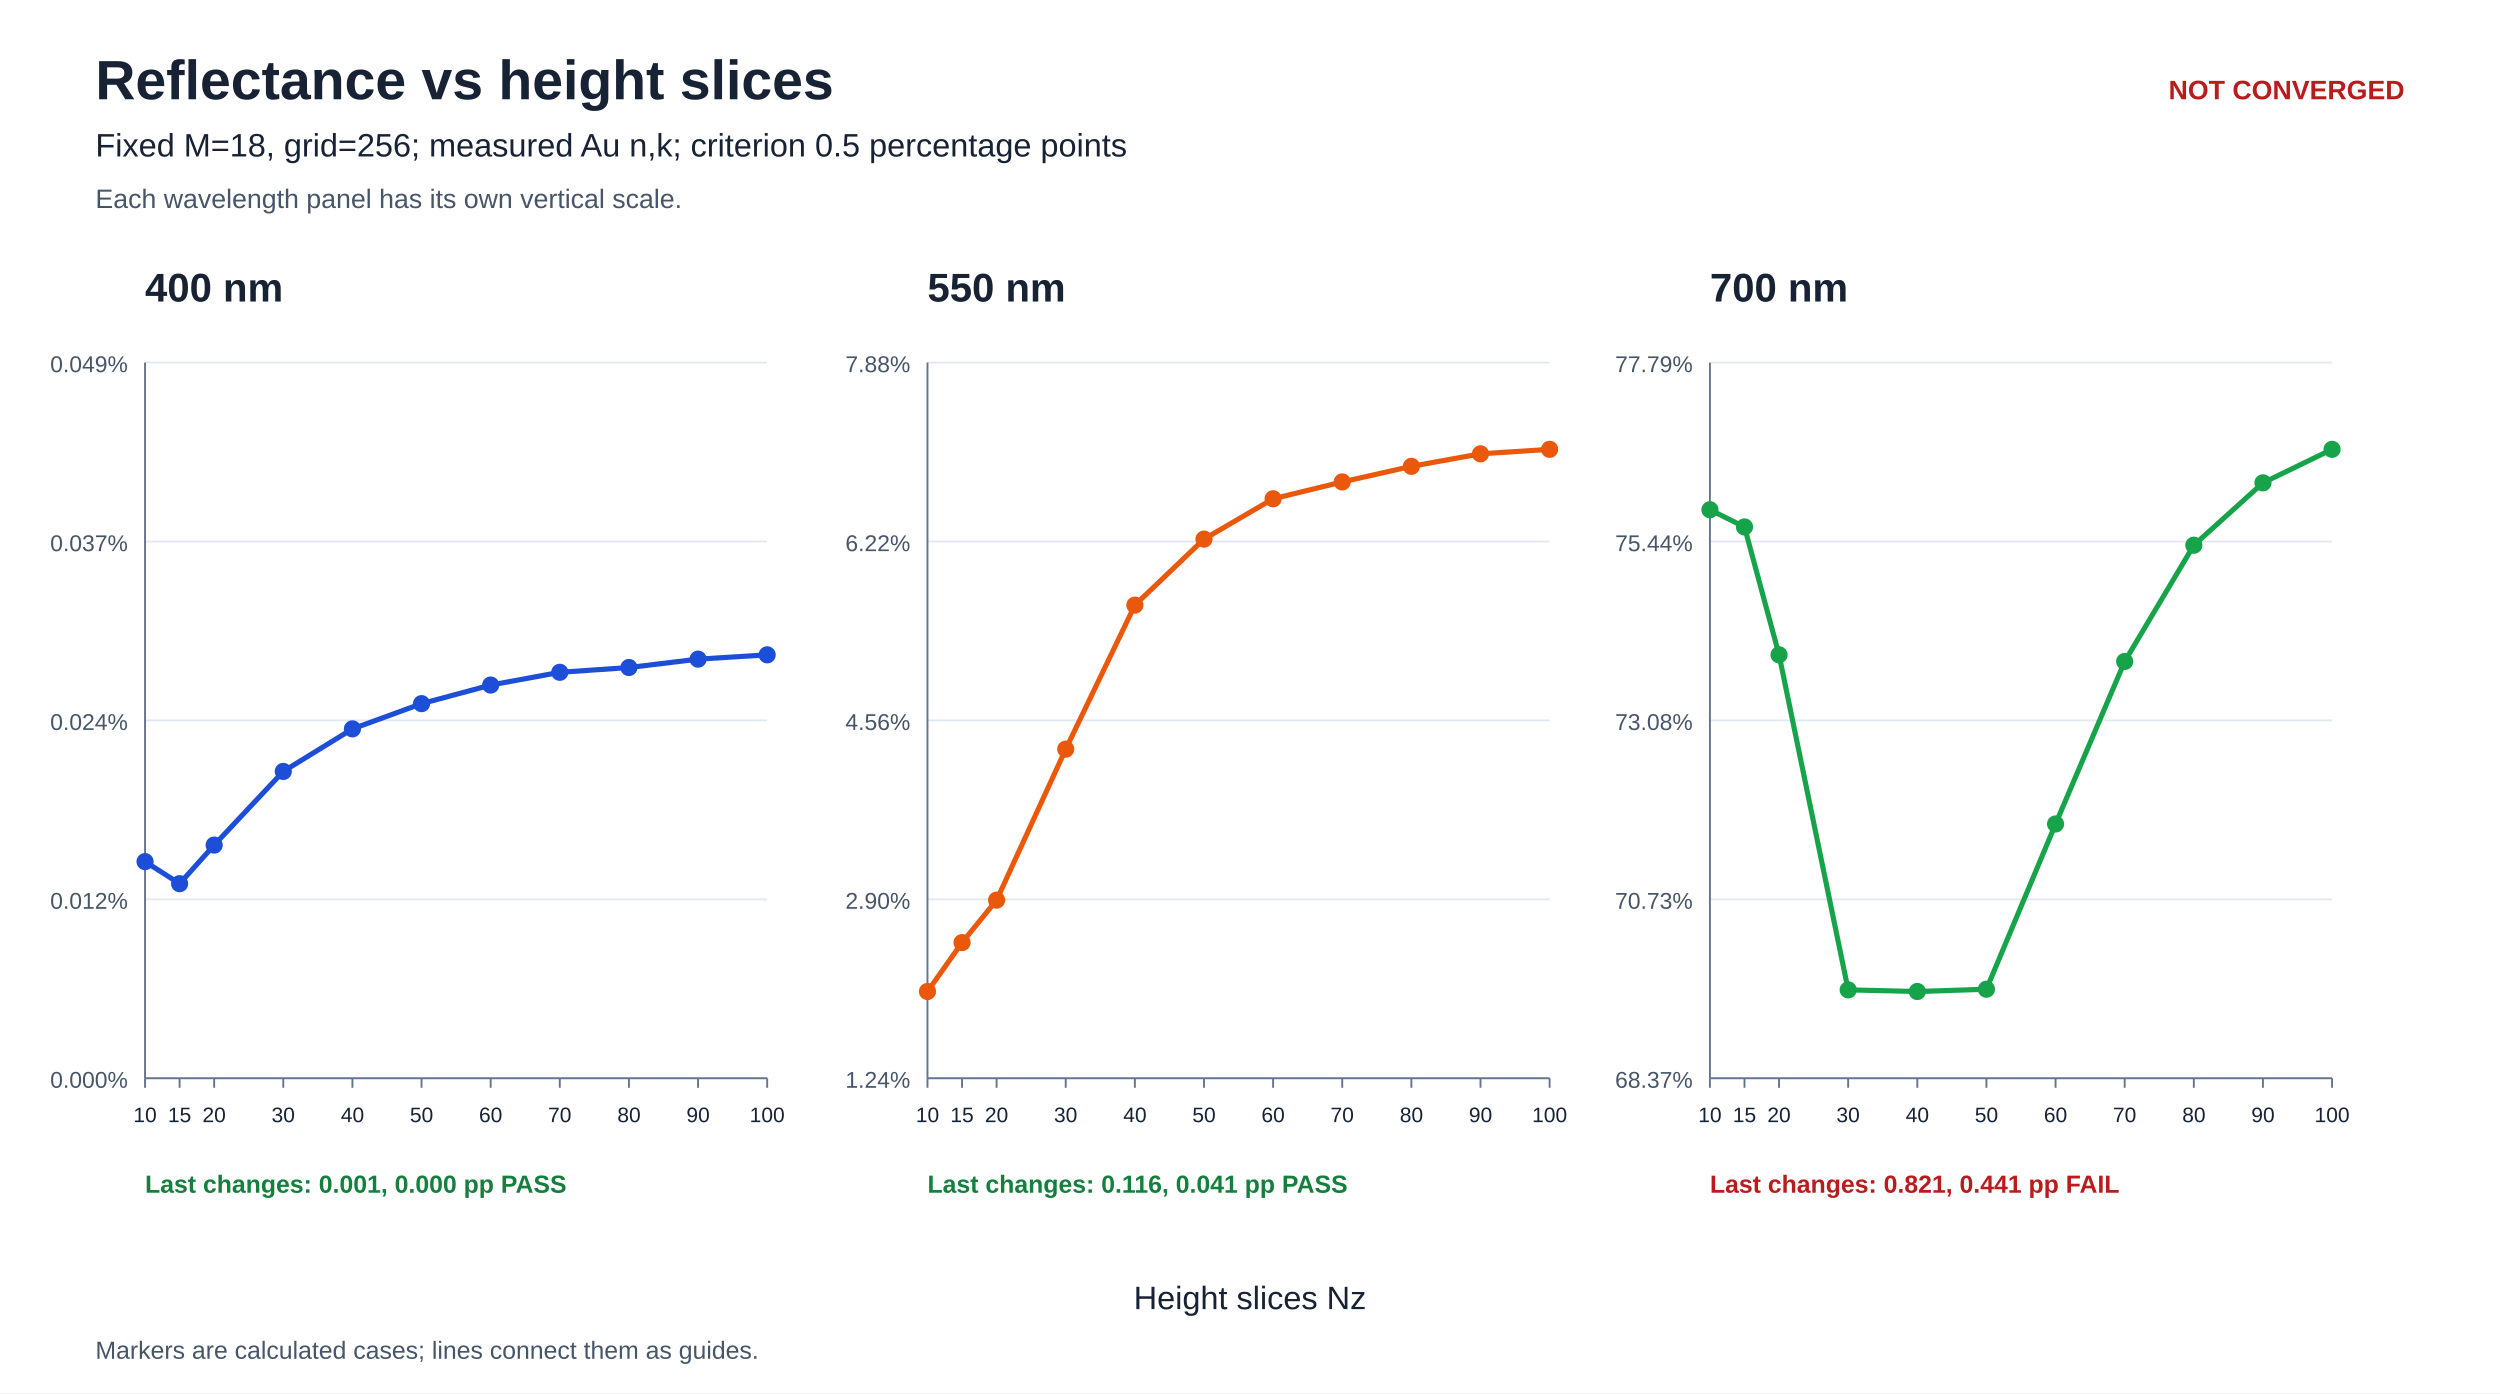
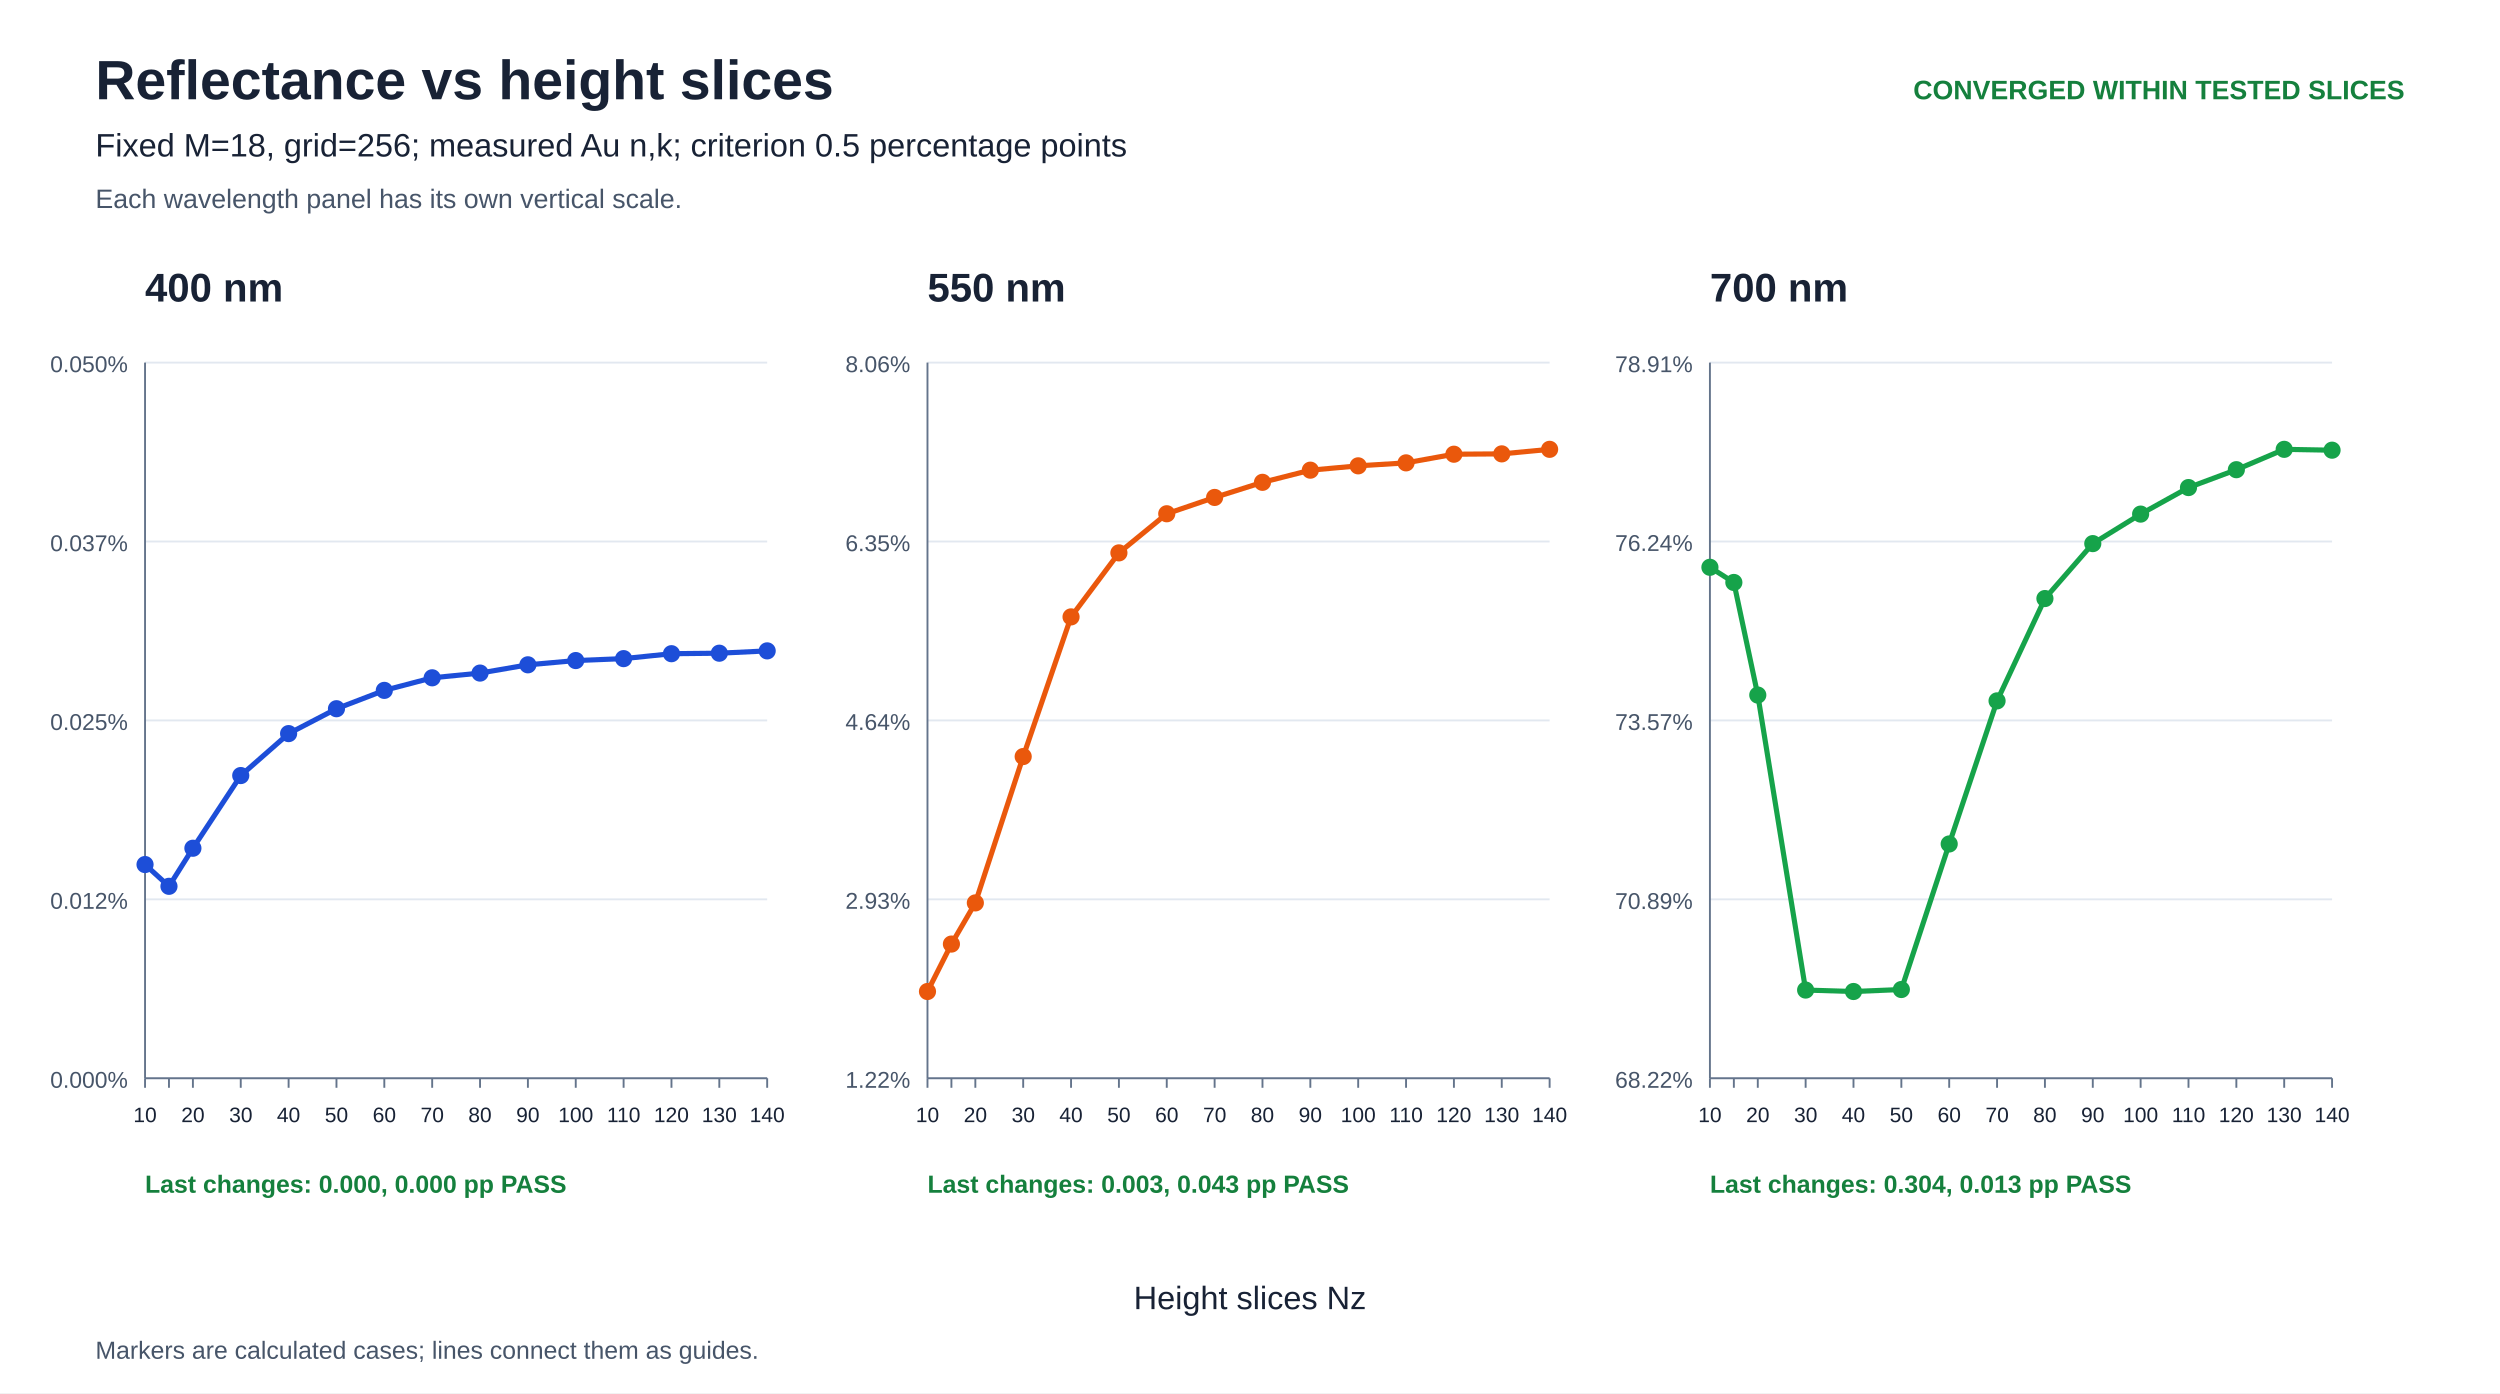
<svg xmlns="http://www.w3.org/2000/svg" viewBox="0 0 1310 730" width="1310" height="730" role="img">
  <rect width="100%" height="100%" fill="white" />
  <g font-family="Arial, Helvetica, sans-serif">
    <text x="50.0" y="52.0" text-anchor="start" font-size="29" font-weight="bold" fill="#182235">Reflectance vs height slices</text>
    <text x="50.0" y="82.0" text-anchor="start" font-size="17" font-weight="normal" fill="#182235">Fixed M=18, grid=256; measured Au n,k; criterion 0.5 percentage points</text>
    <text x="50.0" y="109.0" text-anchor="start" font-size="14" font-weight="normal" fill="#475569">Each wavelength panel has its own vertical scale.</text>
-     <text x="1260.0" y="52.0" text-anchor="end" font-size="14" font-weight="bold" fill="#b91c1c">NOT CONVERGED</text>
+     <text x="1260.0" y="52.0" text-anchor="end" font-size="14" font-weight="bold" fill="#15803d">CONVERGED WITHIN TESTED SLICES</text>
    <text x="76.0" y="158.0" text-anchor="start" font-size="21" font-weight="bold" fill="#182235">400 nm</text>
    <line x1="76.00" y1="565.00" x2="402.00" y2="565.00" stroke="#e2e8f0" stroke-width="1" />
    <text x="67.0" y="570.0" text-anchor="end" font-size="12" font-weight="normal" fill="#475569">0.000%</text>
    <line x1="76.00" y1="471.25" x2="402.00" y2="471.25" stroke="#e2e8f0" stroke-width="1" />
    <text x="67.0" y="476.2" text-anchor="end" font-size="12" font-weight="normal" fill="#475569">0.012%</text>
    <line x1="76.00" y1="377.50" x2="402.00" y2="377.50" stroke="#e2e8f0" stroke-width="1" />
-     <text x="67.0" y="382.5" text-anchor="end" font-size="12" font-weight="normal" fill="#475569">0.024%</text>
+     <text x="67.0" y="382.5" text-anchor="end" font-size="12" font-weight="normal" fill="#475569">0.025%</text>
    <line x1="76.00" y1="283.75" x2="402.00" y2="283.75" stroke="#e2e8f0" stroke-width="1" />
    <text x="67.0" y="288.8" text-anchor="end" font-size="12" font-weight="normal" fill="#475569">0.037%</text>
    <line x1="76.00" y1="190.00" x2="402.00" y2="190.00" stroke="#e2e8f0" stroke-width="1" />
-     <text x="67.0" y="195.0" text-anchor="end" font-size="12" font-weight="normal" fill="#475569">0.049%</text>
+     <text x="67.0" y="195.0" text-anchor="end" font-size="12" font-weight="normal" fill="#475569">0.050%</text>
    <line x1="76.00" y1="190.00" x2="76.00" y2="565.00" stroke="#64748b" stroke-width="1" />
    <line x1="76.00" y1="565.00" x2="402.00" y2="565.00" stroke="#64748b" stroke-width="1" />
    <line x1="76.00" y1="565.00" x2="76.00" y2="570.00" stroke="#64748b" stroke-width="1" />
    <text x="76.0" y="588.0" text-anchor="middle" font-size="11" font-weight="normal" fill="#182235">10</text>
-     <line x1="94.11" y1="565.00" x2="94.11" y2="570.00" stroke="#64748b" stroke-width="1" />
-     <text x="94.1" y="588.0" text-anchor="middle" font-size="11" font-weight="normal" fill="#182235">15</text>
-     <line x1="112.22" y1="565.00" x2="112.22" y2="570.00" stroke="#64748b" stroke-width="1" />
-     <text x="112.2" y="588.0" text-anchor="middle" font-size="11" font-weight="normal" fill="#182235">20</text>
-     <line x1="148.44" y1="565.00" x2="148.44" y2="570.00" stroke="#64748b" stroke-width="1" />
-     <text x="148.4" y="588.0" text-anchor="middle" font-size="11" font-weight="normal" fill="#182235">30</text>
-     <line x1="184.67" y1="565.00" x2="184.67" y2="570.00" stroke="#64748b" stroke-width="1" />
-     <text x="184.7" y="588.0" text-anchor="middle" font-size="11" font-weight="normal" fill="#182235">40</text>
-     <line x1="220.89" y1="565.00" x2="220.89" y2="570.00" stroke="#64748b" stroke-width="1" />
-     <text x="220.9" y="588.0" text-anchor="middle" font-size="11" font-weight="normal" fill="#182235">50</text>
-     <line x1="257.11" y1="565.00" x2="257.11" y2="570.00" stroke="#64748b" stroke-width="1" />
-     <text x="257.1" y="588.0" text-anchor="middle" font-size="11" font-weight="normal" fill="#182235">60</text>
-     <line x1="293.33" y1="565.00" x2="293.33" y2="570.00" stroke="#64748b" stroke-width="1" />
-     <text x="293.3" y="588.0" text-anchor="middle" font-size="11" font-weight="normal" fill="#182235">70</text>
-     <line x1="329.56" y1="565.00" x2="329.56" y2="570.00" stroke="#64748b" stroke-width="1" />
-     <text x="329.6" y="588.0" text-anchor="middle" font-size="11" font-weight="normal" fill="#182235">80</text>
-     <line x1="365.78" y1="565.00" x2="365.78" y2="570.00" stroke="#64748b" stroke-width="1" />
-     <text x="365.8" y="588.0" text-anchor="middle" font-size="11" font-weight="normal" fill="#182235">90</text>
+     <line x1="88.54" y1="565.00" x2="88.54" y2="570.00" stroke="#64748b" stroke-width="1" />
+     <line x1="101.08" y1="565.00" x2="101.08" y2="570.00" stroke="#64748b" stroke-width="1" />
+     <text x="101.1" y="588.0" text-anchor="middle" font-size="11" font-weight="normal" fill="#182235">20</text>
+     <line x1="126.15" y1="565.00" x2="126.15" y2="570.00" stroke="#64748b" stroke-width="1" />
+     <text x="126.2" y="588.0" text-anchor="middle" font-size="11" font-weight="normal" fill="#182235">30</text>
+     <line x1="151.23" y1="565.00" x2="151.23" y2="570.00" stroke="#64748b" stroke-width="1" />
+     <text x="151.2" y="588.0" text-anchor="middle" font-size="11" font-weight="normal" fill="#182235">40</text>
+     <line x1="176.31" y1="565.00" x2="176.31" y2="570.00" stroke="#64748b" stroke-width="1" />
+     <text x="176.3" y="588.0" text-anchor="middle" font-size="11" font-weight="normal" fill="#182235">50</text>
+     <line x1="201.38" y1="565.00" x2="201.38" y2="570.00" stroke="#64748b" stroke-width="1" />
+     <text x="201.4" y="588.0" text-anchor="middle" font-size="11" font-weight="normal" fill="#182235">60</text>
+     <line x1="226.46" y1="565.00" x2="226.46" y2="570.00" stroke="#64748b" stroke-width="1" />
+     <text x="226.5" y="588.0" text-anchor="middle" font-size="11" font-weight="normal" fill="#182235">70</text>
+     <line x1="251.54" y1="565.00" x2="251.54" y2="570.00" stroke="#64748b" stroke-width="1" />
+     <text x="251.5" y="588.0" text-anchor="middle" font-size="11" font-weight="normal" fill="#182235">80</text>
+     <line x1="276.62" y1="565.00" x2="276.62" y2="570.00" stroke="#64748b" stroke-width="1" />
+     <text x="276.6" y="588.0" text-anchor="middle" font-size="11" font-weight="normal" fill="#182235">90</text>
+     <line x1="301.69" y1="565.00" x2="301.69" y2="570.00" stroke="#64748b" stroke-width="1" />
+     <text x="301.7" y="588.0" text-anchor="middle" font-size="11" font-weight="normal" fill="#182235">100</text>
+     <line x1="326.77" y1="565.00" x2="326.77" y2="570.00" stroke="#64748b" stroke-width="1" />
+     <text x="326.8" y="588.0" text-anchor="middle" font-size="11" font-weight="normal" fill="#182235">110</text>
+     <line x1="351.85" y1="565.00" x2="351.85" y2="570.00" stroke="#64748b" stroke-width="1" />
+     <text x="351.8" y="588.0" text-anchor="middle" font-size="11" font-weight="normal" fill="#182235">120</text>
+     <line x1="376.92" y1="565.00" x2="376.92" y2="570.00" stroke="#64748b" stroke-width="1" />
+     <text x="376.9" y="588.0" text-anchor="middle" font-size="11" font-weight="normal" fill="#182235">130</text>
    <line x1="402.00" y1="565.00" x2="402.00" y2="570.00" stroke="#64748b" stroke-width="1" />
-     <text x="402.0" y="588.0" text-anchor="middle" font-size="11" font-weight="normal" fill="#182235">100</text>
-     <polyline points="76.00,451.48 94.11,463.05 112.22,442.83 148.44,404.22 184.67,381.93 220.89,368.71 257.11,358.97 293.33,352.29 329.56,349.78 365.78,345.39 402.00,343.13" fill="none" stroke="#1d4ed8" stroke-width="2.7" />
-     <circle cx="76.00" cy="451.48" r="4.5" fill="#1d4ed8" />
-     <circle cx="94.11" cy="463.05" r="4.5" fill="#1d4ed8" />
-     <circle cx="112.22" cy="442.83" r="4.5" fill="#1d4ed8" />
-     <circle cx="148.44" cy="404.22" r="4.5" fill="#1d4ed8" />
-     <circle cx="184.67" cy="381.93" r="4.5" fill="#1d4ed8" />
-     <circle cx="220.89" cy="368.71" r="4.5" fill="#1d4ed8" />
-     <circle cx="257.11" cy="358.97" r="4.5" fill="#1d4ed8" />
-     <circle cx="293.33" cy="352.29" r="4.5" fill="#1d4ed8" />
-     <circle cx="329.56" cy="349.78" r="4.5" fill="#1d4ed8" />
-     <circle cx="365.78" cy="345.39" r="4.5" fill="#1d4ed8" />
-     <circle cx="402.00" cy="343.13" r="4.5" fill="#1d4ed8" />
-     <text x="76.0" y="625.0" text-anchor="start" font-size="13" font-weight="bold" fill="#15803d">Last changes: 0.001, 0.000 pp  PASS</text>
+     <text x="402.0" y="588.0" text-anchor="middle" font-size="11" font-weight="normal" fill="#182235">140</text>
+     <polyline points="76.00,453.02 88.54,464.43 101.08,444.48 126.15,406.39 151.23,384.41 176.31,371.37 201.38,361.76 226.46,355.17 251.54,352.69 276.62,348.36 301.69,346.13 326.77,345.12 351.85,342.54 376.92,342.28 402.00,341.06" fill="none" stroke="#1d4ed8" stroke-width="2.7" />
+     <circle cx="76.00" cy="453.02" r="4.5" fill="#1d4ed8" />
+     <circle cx="88.54" cy="464.43" r="4.5" fill="#1d4ed8" />
+     <circle cx="101.08" cy="444.48" r="4.5" fill="#1d4ed8" />
+     <circle cx="126.15" cy="406.39" r="4.5" fill="#1d4ed8" />
+     <circle cx="151.23" cy="384.41" r="4.5" fill="#1d4ed8" />
+     <circle cx="176.31" cy="371.37" r="4.5" fill="#1d4ed8" />
+     <circle cx="201.38" cy="361.76" r="4.5" fill="#1d4ed8" />
+     <circle cx="226.46" cy="355.17" r="4.5" fill="#1d4ed8" />
+     <circle cx="251.54" cy="352.69" r="4.5" fill="#1d4ed8" />
+     <circle cx="276.62" cy="348.36" r="4.5" fill="#1d4ed8" />
+     <circle cx="301.69" cy="346.13" r="4.5" fill="#1d4ed8" />
+     <circle cx="326.77" cy="345.12" r="4.5" fill="#1d4ed8" />
+     <circle cx="351.85" cy="342.54" r="4.5" fill="#1d4ed8" />
+     <circle cx="376.92" cy="342.28" r="4.5" fill="#1d4ed8" />
+     <circle cx="402.00" cy="341.06" r="4.5" fill="#1d4ed8" />
+     <text x="76.0" y="625.0" text-anchor="start" font-size="13" font-weight="bold" fill="#15803d">Last changes: 0.000, 0.000 pp  PASS</text>
    <text x="486.0" y="158.0" text-anchor="start" font-size="21" font-weight="bold" fill="#182235">550 nm</text>
    <line x1="486.00" y1="565.00" x2="812.00" y2="565.00" stroke="#e2e8f0" stroke-width="1" />
-     <text x="477.0" y="570.0" text-anchor="end" font-size="12" font-weight="normal" fill="#475569">1.24%</text>
+     <text x="477.0" y="570.0" text-anchor="end" font-size="12" font-weight="normal" fill="#475569">1.22%</text>
    <line x1="486.00" y1="471.25" x2="812.00" y2="471.25" stroke="#e2e8f0" stroke-width="1" />
-     <text x="477.0" y="476.2" text-anchor="end" font-size="12" font-weight="normal" fill="#475569">2.90%</text>
+     <text x="477.0" y="476.2" text-anchor="end" font-size="12" font-weight="normal" fill="#475569">2.93%</text>
    <line x1="486.00" y1="377.50" x2="812.00" y2="377.50" stroke="#e2e8f0" stroke-width="1" />
-     <text x="477.0" y="382.5" text-anchor="end" font-size="12" font-weight="normal" fill="#475569">4.56%</text>
+     <text x="477.0" y="382.5" text-anchor="end" font-size="12" font-weight="normal" fill="#475569">4.64%</text>
    <line x1="486.00" y1="283.75" x2="812.00" y2="283.75" stroke="#e2e8f0" stroke-width="1" />
-     <text x="477.0" y="288.8" text-anchor="end" font-size="12" font-weight="normal" fill="#475569">6.22%</text>
+     <text x="477.0" y="288.8" text-anchor="end" font-size="12" font-weight="normal" fill="#475569">6.35%</text>
    <line x1="486.00" y1="190.00" x2="812.00" y2="190.00" stroke="#e2e8f0" stroke-width="1" />
-     <text x="477.0" y="195.0" text-anchor="end" font-size="12" font-weight="normal" fill="#475569">7.88%</text>
+     <text x="477.0" y="195.0" text-anchor="end" font-size="12" font-weight="normal" fill="#475569">8.06%</text>
    <line x1="486.00" y1="190.00" x2="486.00" y2="565.00" stroke="#64748b" stroke-width="1" />
    <line x1="486.00" y1="565.00" x2="812.00" y2="565.00" stroke="#64748b" stroke-width="1" />
    <line x1="486.00" y1="565.00" x2="486.00" y2="570.00" stroke="#64748b" stroke-width="1" />
    <text x="486.0" y="588.0" text-anchor="middle" font-size="11" font-weight="normal" fill="#182235">10</text>
-     <line x1="504.11" y1="565.00" x2="504.11" y2="570.00" stroke="#64748b" stroke-width="1" />
-     <text x="504.1" y="588.0" text-anchor="middle" font-size="11" font-weight="normal" fill="#182235">15</text>
-     <line x1="522.22" y1="565.00" x2="522.22" y2="570.00" stroke="#64748b" stroke-width="1" />
-     <text x="522.2" y="588.0" text-anchor="middle" font-size="11" font-weight="normal" fill="#182235">20</text>
-     <line x1="558.44" y1="565.00" x2="558.44" y2="570.00" stroke="#64748b" stroke-width="1" />
-     <text x="558.4" y="588.0" text-anchor="middle" font-size="11" font-weight="normal" fill="#182235">30</text>
-     <line x1="594.67" y1="565.00" x2="594.67" y2="570.00" stroke="#64748b" stroke-width="1" />
-     <text x="594.7" y="588.0" text-anchor="middle" font-size="11" font-weight="normal" fill="#182235">40</text>
-     <line x1="630.89" y1="565.00" x2="630.89" y2="570.00" stroke="#64748b" stroke-width="1" />
-     <text x="630.9" y="588.0" text-anchor="middle" font-size="11" font-weight="normal" fill="#182235">50</text>
-     <line x1="667.11" y1="565.00" x2="667.11" y2="570.00" stroke="#64748b" stroke-width="1" />
-     <text x="667.1" y="588.0" text-anchor="middle" font-size="11" font-weight="normal" fill="#182235">60</text>
-     <line x1="703.33" y1="565.00" x2="703.33" y2="570.00" stroke="#64748b" stroke-width="1" />
-     <text x="703.3" y="588.0" text-anchor="middle" font-size="11" font-weight="normal" fill="#182235">70</text>
-     <line x1="739.56" y1="565.00" x2="739.56" y2="570.00" stroke="#64748b" stroke-width="1" />
-     <text x="739.6" y="588.0" text-anchor="middle" font-size="11" font-weight="normal" fill="#182235">80</text>
-     <line x1="775.78" y1="565.00" x2="775.78" y2="570.00" stroke="#64748b" stroke-width="1" />
-     <text x="775.8" y="588.0" text-anchor="middle" font-size="11" font-weight="normal" fill="#182235">90</text>
+     <line x1="498.54" y1="565.00" x2="498.54" y2="570.00" stroke="#64748b" stroke-width="1" />
+     <line x1="511.08" y1="565.00" x2="511.08" y2="570.00" stroke="#64748b" stroke-width="1" />
+     <text x="511.1" y="588.0" text-anchor="middle" font-size="11" font-weight="normal" fill="#182235">20</text>
+     <line x1="536.15" y1="565.00" x2="536.15" y2="570.00" stroke="#64748b" stroke-width="1" />
+     <text x="536.2" y="588.0" text-anchor="middle" font-size="11" font-weight="normal" fill="#182235">30</text>
+     <line x1="561.23" y1="565.00" x2="561.23" y2="570.00" stroke="#64748b" stroke-width="1" />
+     <text x="561.2" y="588.0" text-anchor="middle" font-size="11" font-weight="normal" fill="#182235">40</text>
+     <line x1="586.31" y1="565.00" x2="586.31" y2="570.00" stroke="#64748b" stroke-width="1" />
+     <text x="586.3" y="588.0" text-anchor="middle" font-size="11" font-weight="normal" fill="#182235">50</text>
+     <line x1="611.38" y1="565.00" x2="611.38" y2="570.00" stroke="#64748b" stroke-width="1" />
+     <text x="611.4" y="588.0" text-anchor="middle" font-size="11" font-weight="normal" fill="#182235">60</text>
+     <line x1="636.46" y1="565.00" x2="636.46" y2="570.00" stroke="#64748b" stroke-width="1" />
+     <text x="636.5" y="588.0" text-anchor="middle" font-size="11" font-weight="normal" fill="#182235">70</text>
+     <line x1="661.54" y1="565.00" x2="661.54" y2="570.00" stroke="#64748b" stroke-width="1" />
+     <text x="661.5" y="588.0" text-anchor="middle" font-size="11" font-weight="normal" fill="#182235">80</text>
+     <line x1="686.62" y1="565.00" x2="686.62" y2="570.00" stroke="#64748b" stroke-width="1" />
+     <text x="686.6" y="588.0" text-anchor="middle" font-size="11" font-weight="normal" fill="#182235">90</text>
+     <line x1="711.69" y1="565.00" x2="711.69" y2="570.00" stroke="#64748b" stroke-width="1" />
+     <text x="711.7" y="588.0" text-anchor="middle" font-size="11" font-weight="normal" fill="#182235">100</text>
+     <line x1="736.77" y1="565.00" x2="736.77" y2="570.00" stroke="#64748b" stroke-width="1" />
+     <text x="736.8" y="588.0" text-anchor="middle" font-size="11" font-weight="normal" fill="#182235">110</text>
+     <line x1="761.85" y1="565.00" x2="761.85" y2="570.00" stroke="#64748b" stroke-width="1" />
+     <text x="761.8" y="588.0" text-anchor="middle" font-size="11" font-weight="normal" fill="#182235">120</text>
+     <line x1="786.92" y1="565.00" x2="786.92" y2="570.00" stroke="#64748b" stroke-width="1" />
+     <text x="786.9" y="588.0" text-anchor="middle" font-size="11" font-weight="normal" fill="#182235">130</text>
    <line x1="812.00" y1="565.00" x2="812.00" y2="570.00" stroke="#64748b" stroke-width="1" />
-     <text x="812.0" y="588.0" text-anchor="middle" font-size="11" font-weight="normal" fill="#182235">100</text>
-     <polyline points="486.00,519.55 504.11,493.91 522.22,471.66 558.44,392.56 594.67,317.09 630.89,282.49 667.11,261.36 703.33,252.53 739.56,244.36 775.78,237.80 812.00,235.45" fill="none" stroke="#ea580c" stroke-width="2.7" />
+     <text x="812.0" y="588.0" text-anchor="middle" font-size="11" font-weight="normal" fill="#182235">140</text>
+     <polyline points="486.00,519.55 498.54,494.69 511.08,473.12 536.15,396.43 561.23,323.25 586.31,289.71 611.38,269.21 636.46,260.66 661.54,252.74 686.62,246.37 711.69,244.10 736.77,242.54 761.85,238.01 786.92,237.83 812.00,235.45" fill="none" stroke="#ea580c" stroke-width="2.7" />
    <circle cx="486.00" cy="519.55" r="4.5" fill="#ea580c" />
-     <circle cx="504.11" cy="493.91" r="4.5" fill="#ea580c" />
-     <circle cx="522.22" cy="471.66" r="4.5" fill="#ea580c" />
-     <circle cx="558.44" cy="392.56" r="4.5" fill="#ea580c" />
-     <circle cx="594.67" cy="317.09" r="4.5" fill="#ea580c" />
-     <circle cx="630.89" cy="282.49" r="4.5" fill="#ea580c" />
-     <circle cx="667.11" cy="261.36" r="4.5" fill="#ea580c" />
-     <circle cx="703.33" cy="252.53" r="4.5" fill="#ea580c" />
-     <circle cx="739.56" cy="244.36" r="4.5" fill="#ea580c" />
-     <circle cx="775.78" cy="237.80" r="4.5" fill="#ea580c" />
+     <circle cx="498.54" cy="494.69" r="4.5" fill="#ea580c" />
+     <circle cx="511.08" cy="473.12" r="4.5" fill="#ea580c" />
+     <circle cx="536.15" cy="396.43" r="4.5" fill="#ea580c" />
+     <circle cx="561.23" cy="323.25" r="4.5" fill="#ea580c" />
+     <circle cx="586.31" cy="289.71" r="4.5" fill="#ea580c" />
+     <circle cx="611.38" cy="269.21" r="4.5" fill="#ea580c" />
+     <circle cx="636.46" cy="260.66" r="4.5" fill="#ea580c" />
+     <circle cx="661.54" cy="252.74" r="4.5" fill="#ea580c" />
+     <circle cx="686.62" cy="246.37" r="4.5" fill="#ea580c" />
+     <circle cx="711.69" cy="244.10" r="4.5" fill="#ea580c" />
+     <circle cx="736.77" cy="242.54" r="4.5" fill="#ea580c" />
+     <circle cx="761.85" cy="238.01" r="4.5" fill="#ea580c" />
+     <circle cx="786.92" cy="237.83" r="4.5" fill="#ea580c" />
    <circle cx="812.00" cy="235.45" r="4.5" fill="#ea580c" />
-     <text x="486.0" y="625.0" text-anchor="start" font-size="13" font-weight="bold" fill="#15803d">Last changes: 0.116, 0.041 pp  PASS</text>
+     <text x="486.0" y="625.0" text-anchor="start" font-size="13" font-weight="bold" fill="#15803d">Last changes: 0.003, 0.043 pp  PASS</text>
    <text x="896.0" y="158.0" text-anchor="start" font-size="21" font-weight="bold" fill="#182235">700 nm</text>
    <line x1="896.00" y1="565.00" x2="1222.00" y2="565.00" stroke="#e2e8f0" stroke-width="1" />
-     <text x="887.0" y="570.0" text-anchor="end" font-size="12" font-weight="normal" fill="#475569">68.37%</text>
+     <text x="887.0" y="570.0" text-anchor="end" font-size="12" font-weight="normal" fill="#475569">68.22%</text>
    <line x1="896.00" y1="471.25" x2="1222.00" y2="471.25" stroke="#e2e8f0" stroke-width="1" />
-     <text x="887.0" y="476.2" text-anchor="end" font-size="12" font-weight="normal" fill="#475569">70.73%</text>
+     <text x="887.0" y="476.3" text-anchor="end" font-size="12" font-weight="normal" fill="#475569">70.89%</text>
    <line x1="896.00" y1="377.50" x2="1222.00" y2="377.50" stroke="#e2e8f0" stroke-width="1" />
-     <text x="887.0" y="382.5" text-anchor="end" font-size="12" font-weight="normal" fill="#475569">73.08%</text>
+     <text x="887.0" y="382.5" text-anchor="end" font-size="12" font-weight="normal" fill="#475569">73.57%</text>
    <line x1="896.00" y1="283.75" x2="1222.00" y2="283.75" stroke="#e2e8f0" stroke-width="1" />
-     <text x="887.0" y="288.8" text-anchor="end" font-size="12" font-weight="normal" fill="#475569">75.44%</text>
+     <text x="887.0" y="288.7" text-anchor="end" font-size="12" font-weight="normal" fill="#475569">76.24%</text>
    <line x1="896.00" y1="190.00" x2="1222.00" y2="190.00" stroke="#e2e8f0" stroke-width="1" />
-     <text x="887.0" y="195.0" text-anchor="end" font-size="12" font-weight="normal" fill="#475569">77.79%</text>
+     <text x="887.0" y="195.0" text-anchor="end" font-size="12" font-weight="normal" fill="#475569">78.91%</text>
    <line x1="896.00" y1="190.00" x2="896.00" y2="565.00" stroke="#64748b" stroke-width="1" />
    <line x1="896.00" y1="565.00" x2="1222.00" y2="565.00" stroke="#64748b" stroke-width="1" />
    <line x1="896.00" y1="565.00" x2="896.00" y2="570.00" stroke="#64748b" stroke-width="1" />
    <text x="896.0" y="588.0" text-anchor="middle" font-size="11" font-weight="normal" fill="#182235">10</text>
-     <line x1="914.11" y1="565.00" x2="914.11" y2="570.00" stroke="#64748b" stroke-width="1" />
-     <text x="914.1" y="588.0" text-anchor="middle" font-size="11" font-weight="normal" fill="#182235">15</text>
-     <line x1="932.22" y1="565.00" x2="932.22" y2="570.00" stroke="#64748b" stroke-width="1" />
-     <text x="932.2" y="588.0" text-anchor="middle" font-size="11" font-weight="normal" fill="#182235">20</text>
-     <line x1="968.44" y1="565.00" x2="968.44" y2="570.00" stroke="#64748b" stroke-width="1" />
-     <text x="968.4" y="588.0" text-anchor="middle" font-size="11" font-weight="normal" fill="#182235">30</text>
-     <line x1="1004.67" y1="565.00" x2="1004.67" y2="570.00" stroke="#64748b" stroke-width="1" />
-     <text x="1004.7" y="588.0" text-anchor="middle" font-size="11" font-weight="normal" fill="#182235">40</text>
-     <line x1="1040.89" y1="565.00" x2="1040.89" y2="570.00" stroke="#64748b" stroke-width="1" />
-     <text x="1040.9" y="588.0" text-anchor="middle" font-size="11" font-weight="normal" fill="#182235">50</text>
-     <line x1="1077.11" y1="565.00" x2="1077.11" y2="570.00" stroke="#64748b" stroke-width="1" />
-     <text x="1077.1" y="588.0" text-anchor="middle" font-size="11" font-weight="normal" fill="#182235">60</text>
-     <line x1="1113.33" y1="565.00" x2="1113.33" y2="570.00" stroke="#64748b" stroke-width="1" />
-     <text x="1113.3" y="588.0" text-anchor="middle" font-size="11" font-weight="normal" fill="#182235">70</text>
-     <line x1="1149.56" y1="565.00" x2="1149.56" y2="570.00" stroke="#64748b" stroke-width="1" />
-     <text x="1149.6" y="588.0" text-anchor="middle" font-size="11" font-weight="normal" fill="#182235">80</text>
-     <line x1="1185.78" y1="565.00" x2="1185.78" y2="570.00" stroke="#64748b" stroke-width="1" />
-     <text x="1185.8" y="588.0" text-anchor="middle" font-size="11" font-weight="normal" fill="#182235">90</text>
+     <line x1="908.54" y1="565.00" x2="908.54" y2="570.00" stroke="#64748b" stroke-width="1" />
+     <line x1="921.08" y1="565.00" x2="921.08" y2="570.00" stroke="#64748b" stroke-width="1" />
+     <text x="921.1" y="588.0" text-anchor="middle" font-size="11" font-weight="normal" fill="#182235">20</text>
+     <line x1="946.15" y1="565.00" x2="946.15" y2="570.00" stroke="#64748b" stroke-width="1" />
+     <text x="946.2" y="588.0" text-anchor="middle" font-size="11" font-weight="normal" fill="#182235">30</text>
+     <line x1="971.23" y1="565.00" x2="971.23" y2="570.00" stroke="#64748b" stroke-width="1" />
+     <text x="971.2" y="588.0" text-anchor="middle" font-size="11" font-weight="normal" fill="#182235">40</text>
+     <line x1="996.31" y1="565.00" x2="996.31" y2="570.00" stroke="#64748b" stroke-width="1" />
+     <text x="996.3" y="588.0" text-anchor="middle" font-size="11" font-weight="normal" fill="#182235">50</text>
+     <line x1="1021.38" y1="565.00" x2="1021.38" y2="570.00" stroke="#64748b" stroke-width="1" />
+     <text x="1021.4" y="588.0" text-anchor="middle" font-size="11" font-weight="normal" fill="#182235">60</text>
+     <line x1="1046.46" y1="565.00" x2="1046.46" y2="570.00" stroke="#64748b" stroke-width="1" />
+     <text x="1046.5" y="588.0" text-anchor="middle" font-size="11" font-weight="normal" fill="#182235">70</text>
+     <line x1="1071.54" y1="565.00" x2="1071.54" y2="570.00" stroke="#64748b" stroke-width="1" />
+     <text x="1071.5" y="588.0" text-anchor="middle" font-size="11" font-weight="normal" fill="#182235">80</text>
+     <line x1="1096.62" y1="565.00" x2="1096.62" y2="570.00" stroke="#64748b" stroke-width="1" />
+     <text x="1096.6" y="588.0" text-anchor="middle" font-size="11" font-weight="normal" fill="#182235">90</text>
+     <line x1="1121.69" y1="565.00" x2="1121.69" y2="570.00" stroke="#64748b" stroke-width="1" />
+     <text x="1121.7" y="588.0" text-anchor="middle" font-size="11" font-weight="normal" fill="#182235">100</text>
+     <line x1="1146.77" y1="565.00" x2="1146.77" y2="570.00" stroke="#64748b" stroke-width="1" />
+     <text x="1146.8" y="588.0" text-anchor="middle" font-size="11" font-weight="normal" fill="#182235">110</text>
+     <line x1="1171.85" y1="565.00" x2="1171.85" y2="570.00" stroke="#64748b" stroke-width="1" />
+     <text x="1171.8" y="588.0" text-anchor="middle" font-size="11" font-weight="normal" fill="#182235">120</text>
+     <line x1="1196.92" y1="565.00" x2="1196.92" y2="570.00" stroke="#64748b" stroke-width="1" />
+     <text x="1196.9" y="588.0" text-anchor="middle" font-size="11" font-weight="normal" fill="#182235">130</text>
    <line x1="1222.00" y1="565.00" x2="1222.00" y2="570.00" stroke="#64748b" stroke-width="1" />
-     <text x="1222.0" y="588.0" text-anchor="middle" font-size="11" font-weight="normal" fill="#182235">100</text>
-     <polyline points="896.00,267.11 914.11,276.13 932.22,343.14 968.44,518.69 1004.67,519.55 1040.89,518.36 1077.11,431.76 1113.33,346.60 1149.56,285.70 1185.78,253.01 1222.00,235.45" fill="none" stroke="#16a34a" stroke-width="2.7" />
-     <circle cx="896.00" cy="267.11" r="4.5" fill="#16a34a" />
-     <circle cx="914.11" cy="276.13" r="4.5" fill="#16a34a" />
-     <circle cx="932.22" cy="343.14" r="4.5" fill="#16a34a" />
-     <circle cx="968.44" cy="518.69" r="4.5" fill="#16a34a" />
-     <circle cx="1004.67" cy="519.55" r="4.5" fill="#16a34a" />
-     <circle cx="1040.89" cy="518.36" r="4.5" fill="#16a34a" />
-     <circle cx="1077.11" cy="431.76" r="4.5" fill="#16a34a" />
-     <circle cx="1113.33" cy="346.60" r="4.5" fill="#16a34a" />
-     <circle cx="1149.56" cy="285.70" r="4.5" fill="#16a34a" />
-     <circle cx="1185.78" cy="253.01" r="4.5" fill="#16a34a" />
-     <circle cx="1222.00" cy="235.45" r="4.5" fill="#16a34a" />
-     <text x="896.0" y="625.0" text-anchor="start" font-size="13" font-weight="bold" fill="#b91c1c">Last changes: 0.821, 0.441 pp  FAIL</text>
+     <text x="1222.0" y="588.0" text-anchor="middle" font-size="11" font-weight="normal" fill="#182235">140</text>
+     <polyline points="896.00,297.26 908.54,305.21 921.08,364.21 946.15,518.79 971.23,519.55 996.31,518.51 1021.38,442.24 1046.46,367.26 1071.54,313.64 1096.62,284.85 1121.69,269.39 1146.77,255.48 1171.85,246.12 1196.92,235.45 1222.00,235.90" fill="none" stroke="#16a34a" stroke-width="2.7" />
+     <circle cx="896.00" cy="297.26" r="4.5" fill="#16a34a" />
+     <circle cx="908.54" cy="305.21" r="4.5" fill="#16a34a" />
+     <circle cx="921.08" cy="364.21" r="4.5" fill="#16a34a" />
+     <circle cx="946.15" cy="518.79" r="4.5" fill="#16a34a" />
+     <circle cx="971.23" cy="519.55" r="4.5" fill="#16a34a" />
+     <circle cx="996.31" cy="518.51" r="4.5" fill="#16a34a" />
+     <circle cx="1021.38" cy="442.24" r="4.5" fill="#16a34a" />
+     <circle cx="1046.46" cy="367.26" r="4.5" fill="#16a34a" />
+     <circle cx="1071.54" cy="313.64" r="4.5" fill="#16a34a" />
+     <circle cx="1096.62" cy="284.85" r="4.5" fill="#16a34a" />
+     <circle cx="1121.69" cy="269.39" r="4.5" fill="#16a34a" />
+     <circle cx="1146.77" cy="255.48" r="4.5" fill="#16a34a" />
+     <circle cx="1171.85" cy="246.12" r="4.5" fill="#16a34a" />
+     <circle cx="1196.92" cy="235.45" r="4.5" fill="#16a34a" />
+     <circle cx="1222.00" cy="235.90" r="4.5" fill="#16a34a" />
+     <text x="896.0" y="625.0" text-anchor="start" font-size="13" font-weight="bold" fill="#15803d">Last changes: 0.304, 0.013 pp  PASS</text>
    <text x="655.0" y="686.0" text-anchor="middle" font-size="17" font-weight="normal" fill="#182235">Height slices Nz</text>
    <text x="50.0" y="712.0" text-anchor="start" font-size="13" font-weight="normal" fill="#475569">Markers are calculated cases; lines connect them as guides.</text>
  </g>
</svg>
